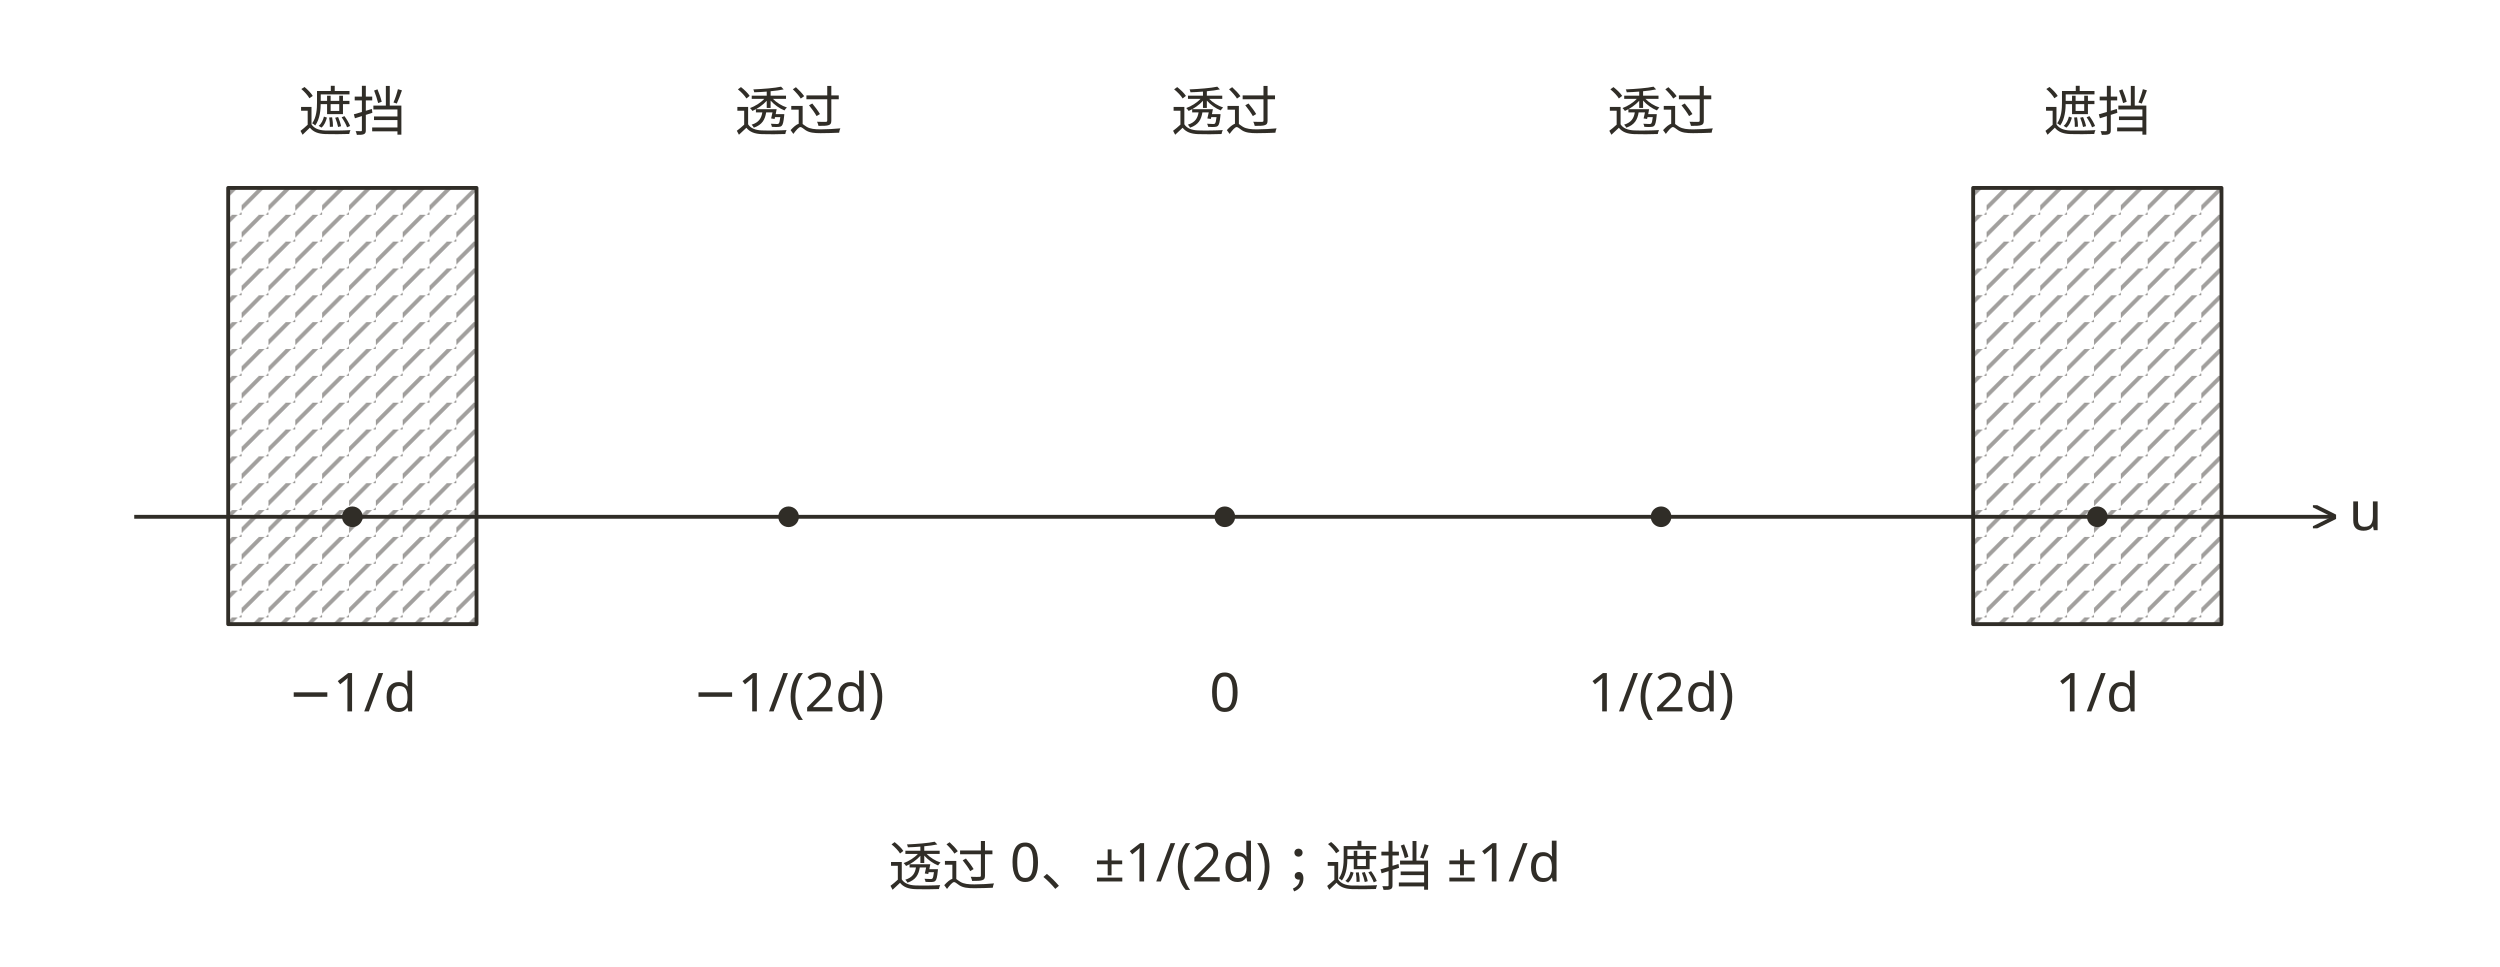
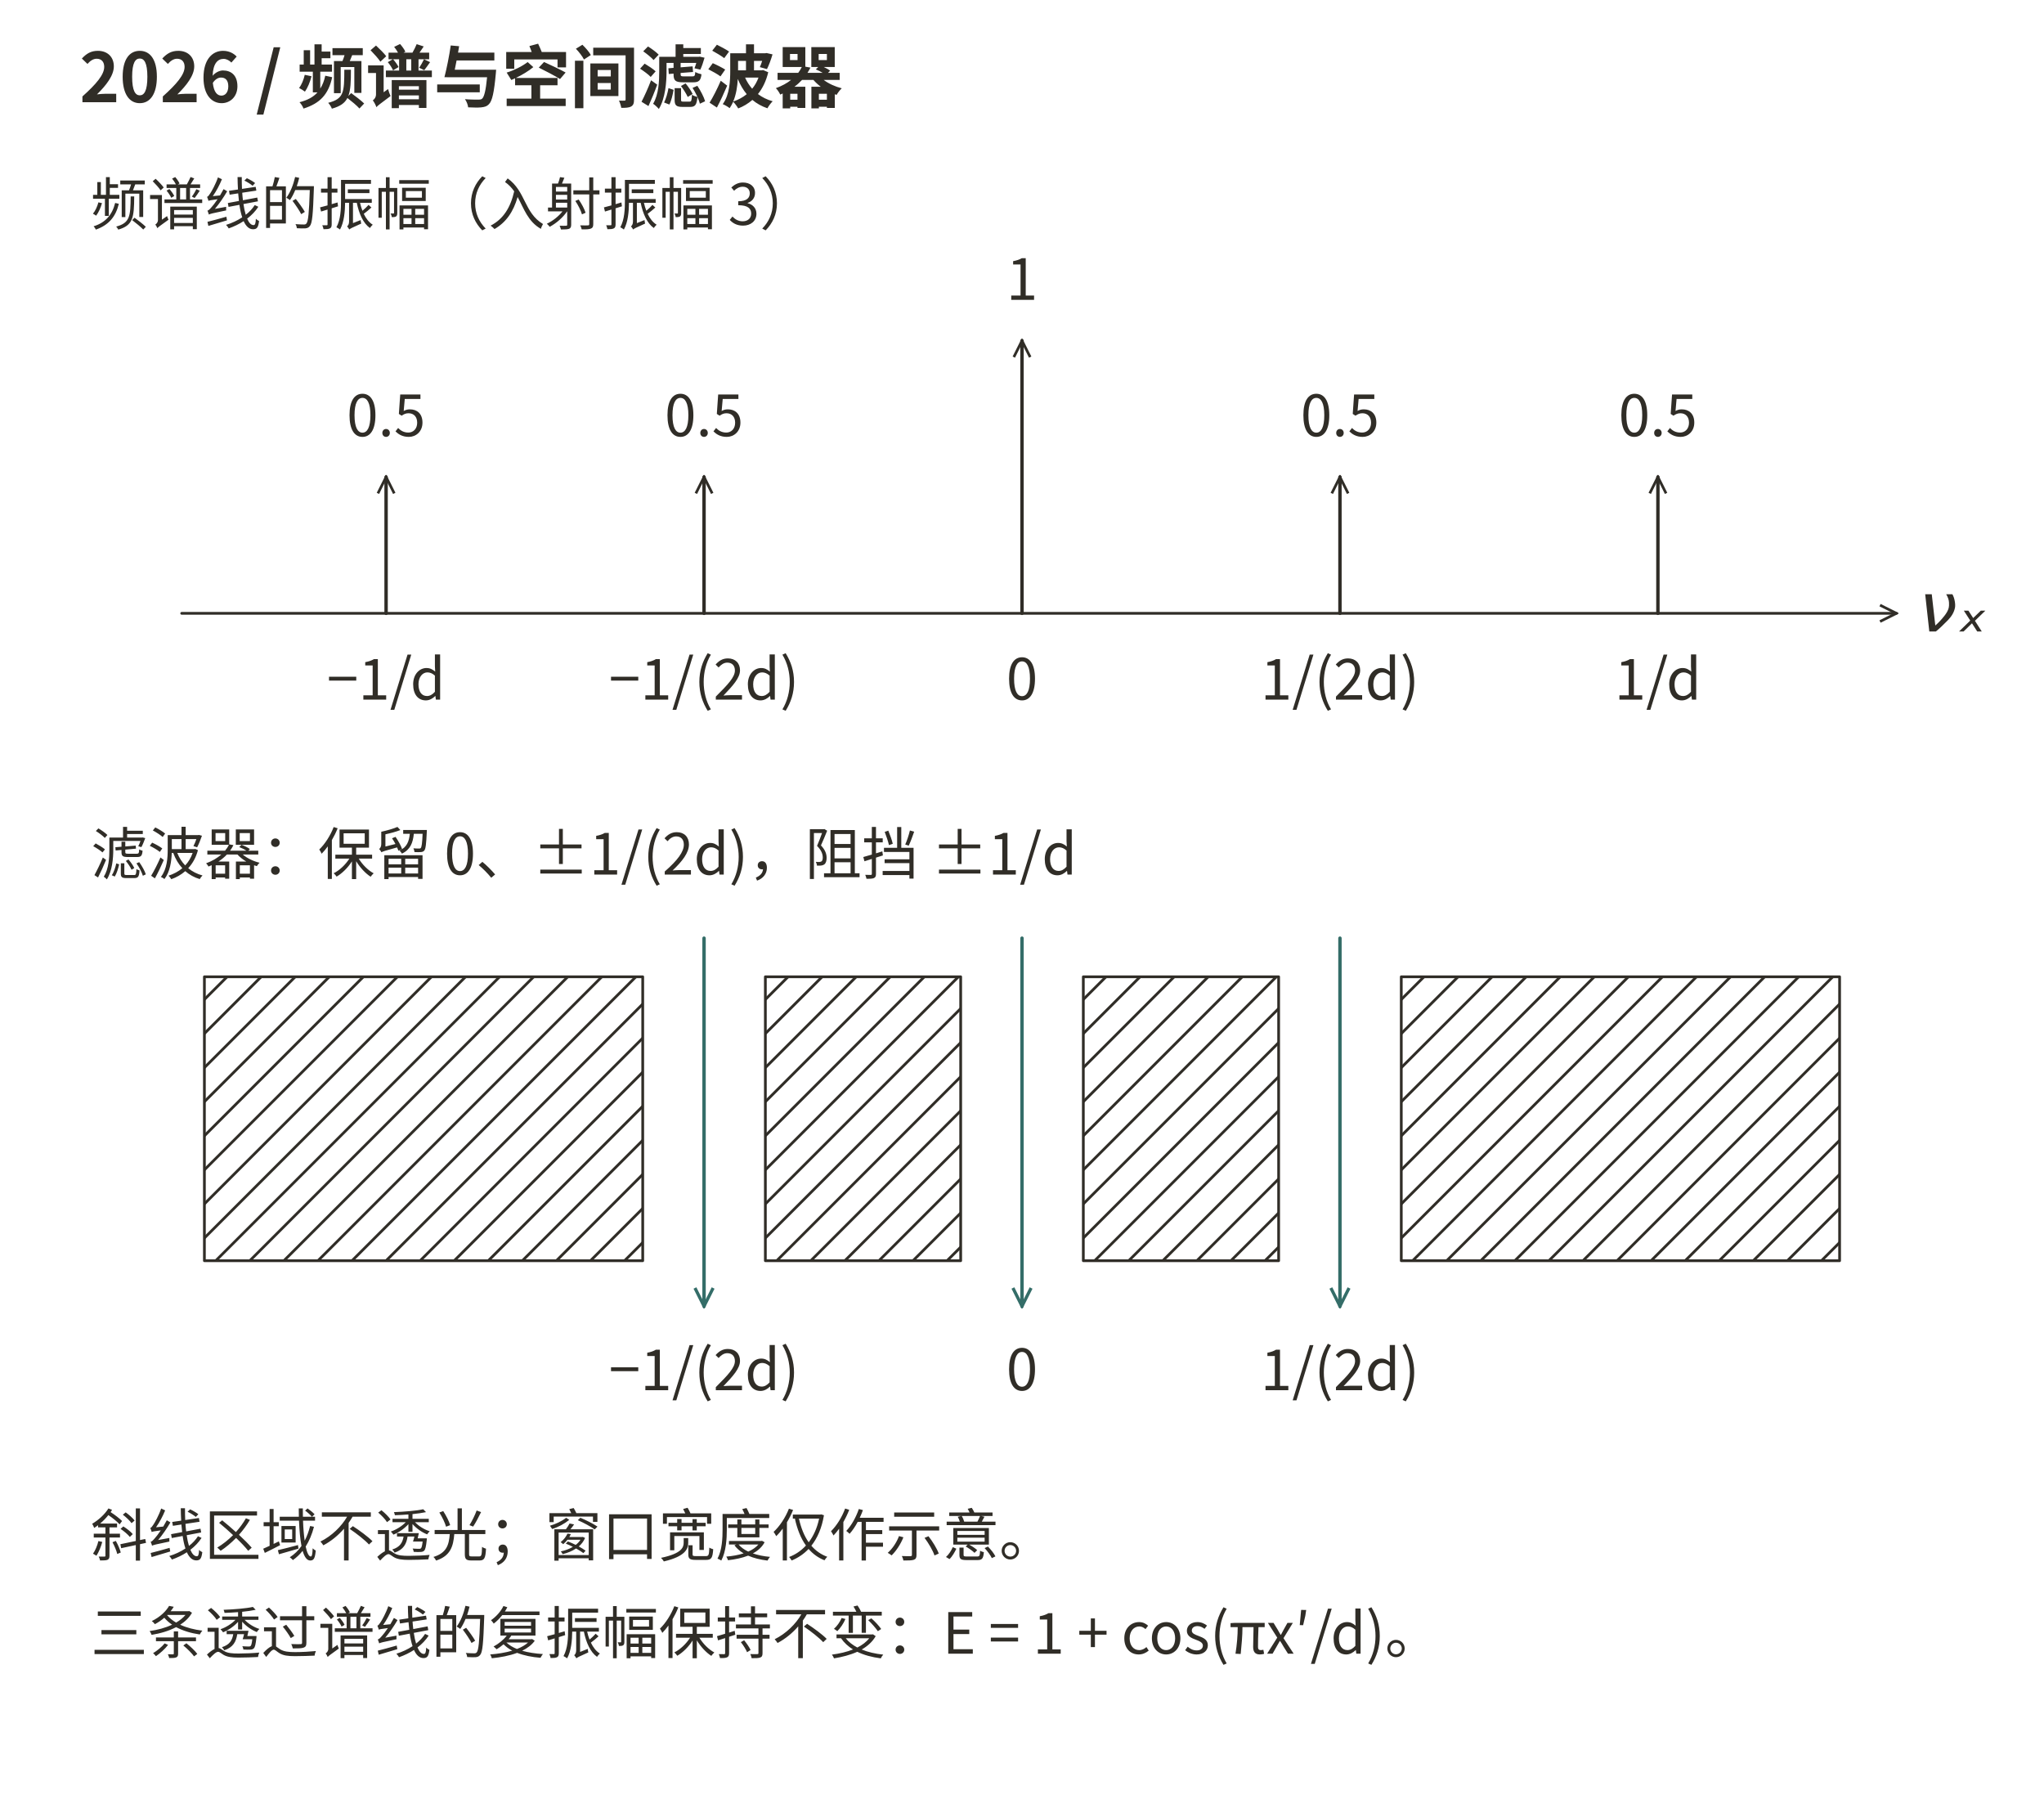
- <svg xmlns="http://www.w3.org/2000/svg" viewBox="0 0 745 288" role="img" aria-labelledby="title">
-   <defs>
-     <marker id="arrow" viewBox="0 0 6 6" refX="5" refY="3" markerWidth="6" markerHeight="6" orient="auto-start-reverse">
-       <path d="M0 0L6 3L0 6" fill="none" stroke="#302d27" stroke-width=".9" />
+ <svg xmlns="http://www.w3.org/2000/svg" width="900" height="790" viewBox="0 0 900 790" role="img" aria-labelledby="title description">
+   <defs>
+     <marker id="arrow" viewBox="0 0 10 10" refX="9" refY="5" markerWidth="9" markerHeight="9" markerUnits="userSpaceOnUse" orient="auto-start-reverse">
+       <path d="M1 1 L9 5 L1 9" fill="none" stroke="#302D27" stroke-width="1.3" />
    </marker>
-     <pattern id="hatch" width="8" height="8" patternUnits="userSpaceOnUse">
-       <path d="M-2 8L8-2M6 10L10 6" stroke="#302d27" stroke-width=".7" opacity=".45" />
-     </pattern>
-   </defs>
-   <style>path,line,rect,circle,ellipse{fill:none;stroke:#302d27;stroke-width:1.15;vector-effect:non-scaling-stroke;stroke-linejoin:round}text{fill:#302d27;stroke:none;font:16px 'Microsoft YaHei','Segoe UI',sans-serif}.small{font-size:13px}</style>
-   <path d="M40 154L695 154" marker-end="url(#arrow)" />
-   <text x="700" y="158" text-anchor="start">u</text>
-   <rect x="68" y="56" width="74" height="130" style="fill:url(#hatch)" />
-   <rect x="588" y="56" width="74" height="130" style="fill:url(#hatch)" />
-   <circle cx="105" cy="154" r="2.5" style="fill:#302d27" />
-   <text x="105" y="212" text-anchor="middle">−1/d</text>
-   <text x="105" y="39" text-anchor="middle">遮挡</text>
-   <circle cx="235" cy="154" r="2.5" style="fill:#302d27" />
-   <text x="235" y="212" text-anchor="middle">−1/(2d)</text>
-   <text x="235" y="39" text-anchor="middle">透过</text>
-   <circle cx="365" cy="154" r="2.5" style="fill:#302d27" />
-   <text x="365" y="212" text-anchor="middle">0</text>
-   <text x="365" y="39" text-anchor="middle">透过</text>
-   <circle cx="495" cy="154" r="2.5" style="fill:#302d27" />
-   <text x="495" y="212" text-anchor="middle">1/(2d)</text>
-   <text x="495" y="39" text-anchor="middle">透过</text>
-   <circle cx="625" cy="154" r="2.5" style="fill:#302d27" />
-   <text x="625" y="212" text-anchor="middle">1/d</text>
-   <text x="625" y="39" text-anchor="middle">遮挡</text>
-   <text x="365" y="264" text-anchor="middle">透过 0、±1/(2d)；遮挡 ±1/d</text>
+     <marker id="answer-arrow" viewBox="0 0 10 10" refX="9" refY="5" markerWidth="10" markerHeight="10" markerUnits="userSpaceOnUse" orient="auto">
+       <path d="M1 1 L9 5 L1 9" fill="none" stroke="#346D68" stroke-width="1.4" />
+     </marker>
+   </defs>
+   <style>
+ .line {fill:none;stroke:#302D27;stroke-width:1.2;stroke-linejoin:round;stroke-linecap:round;vector-effect:non-scaling-stroke}
+ .ray {stroke-width:1.5}
+ .answer {stroke:#346D68;stroke-width:1.5}
+ text {fill:#302D27;font:28px 'Noto Sans CJK SC','Microsoft YaHei',sans-serif}
+ .math {font-family:'DejaVu Sans',sans-serif;font-style:italic;font-size:30px}
+ .heading {font-size:30px;font-weight:600}
+ .note {font-size:25px}
+ .number {font-size:25px;fill:#346D68}
+ .result {fill:#346D68}
+ .caution {fill:#976333}
+ </style>
+   <text x="35" y="45" class="heading" text-anchor="start">2026 / 频谱与空间滤波器</text>
+   <text x="40" y="99" class="note" text-anchor="start">频谱线的振幅（入射振幅 3）</text>
+   <path class="line " d="M80,270 L835,270" marker-end="url(#arrow)" />
+   <style>
+  .secondary{stroke:#976333;stroke-width:1.5}
+  @media (prefers-color-scheme:dark){
+  .line{stroke:#E8DCC3}text{fill:#E8DCC3}.answer{stroke:#9CCBBB}.result,.number{fill:#9CCBBB}
+  .secondary{stroke:#DDB587}.caution{fill:#DDB587}
+  #arrow path{stroke:#E8DCC3}#answer-arrow path{stroke:#9CCBBB}
+  circle[style]{fill:#E8DCC3!important}
+  }
+  </style>
+   <text x="845" y="278" class="math" text-anchor="start">νₓ</text>
+   <path class="line ray" d="M170,270 L170,210" marker-end="url(#arrow)" />
+   <text x="170" y="192" class="note" text-anchor="middle">0.5</text>
+   <text x="170" y="308" class="note" text-anchor="middle">−1/d</text>
+   <path class="line ray" d="M310,270 L310,210" marker-end="url(#arrow)" />
+   <text x="310" y="192" class="note" text-anchor="middle">0.5</text>
+   <text x="310" y="308" class="note" text-anchor="middle">−1/(2d)</text>
+   <path class="line ray" d="M450,270 L450,150" marker-end="url(#arrow)" />
+   <text x="450" y="132" class="note" text-anchor="middle">1</text>
+   <text x="450" y="308" class="note" text-anchor="middle">0</text>
+   <path class="line ray" d="M590,270 L590,210" marker-end="url(#arrow)" />
+   <text x="590" y="192" class="note" text-anchor="middle">0.5</text>
+   <text x="590" y="308" class="note" text-anchor="middle">1/(2d)</text>
+   <path class="line ray" d="M730,270 L730,210" marker-end="url(#arrow)" />
+   <text x="730" y="192" class="note" text-anchor="middle">0.5</text>
+   <text x="730" y="308" class="note" text-anchor="middle">1/d</text>
+   <text x="40" y="385" class="note" text-anchor="start">滤波器：保留 0、±1/(2d)，阻挡 ±1/d</text>
+   <path class="line " d="M90,430 L283,430 L283,555 L90,555 L90,430" />
+   <defs>
+     <clipPath id="h90">
+       <path d="M90 430H283V555H90Z" />
+     </clipPath>
+   </defs>
+   <g clip-path="url(#h90)">
+     <path class="line " d="M-40,555 L85,430" />
+     <path class="line " d="M-25,555 L100,430" />
+     <path class="line " d="M-10,555 L115,430" />
+     <path class="line " d="M5,555 L130,430" />
+     <path class="line " d="M20,555 L145,430" />
+     <path class="line " d="M35,555 L160,430" />
+     <path class="line " d="M50,555 L175,430" />
+     <path class="line " d="M65,555 L190,430" />
+     <path class="line " d="M80,555 L205,430" />
+     <path class="line " d="M95,555 L220,430" />
+     <path class="line " d="M110,555 L235,430" />
+     <path class="line " d="M125,555 L250,430" />
+     <path class="line " d="M140,555 L265,430" />
+     <path class="line " d="M155,555 L280,430" />
+     <path class="line " d="M170,555 L295,430" />
+     <path class="line " d="M185,555 L310,430" />
+     <path class="line " d="M200,555 L325,430" />
+     <path class="line " d="M215,555 L340,430" />
+     <path class="line " d="M230,555 L355,430" />
+     <path class="line " d="M245,555 L370,430" />
+     <path class="line " d="M260,555 L385,430" />
+     <path class="line " d="M275,555 L400,430" />
+     <path class="line " d="M290,555 L415,430" />
+     <path class="line " d="M305,555 L430,430" />
+     <path class="line " d="M320,555 L445,430" />
+     <path class="line " d="M335,555 L460,430" />
+     <path class="line " d="M350,555 L475,430" />
+     <path class="line " d="M365,555 L490,430" />
+     <path class="line " d="M380,555 L505,430" />
+     <path class="line " d="M395,555 L520,430" />
+     <path class="line " d="M410,555 L535,430" />
+   </g>
+   <path class="line " d="M337,430 L423,430 L423,555 L337,555 L337,430" />
+   <defs>
+     <clipPath id="h337">
+       <path d="M337 430H423V555H337Z" />
+     </clipPath>
+   </defs>
+   <g clip-path="url(#h337)">
+     <path class="line " d="M207,555 L332,430" />
+     <path class="line " d="M222,555 L347,430" />
+     <path class="line " d="M237,555 L362,430" />
+     <path class="line " d="M252,555 L377,430" />
+     <path class="line " d="M267,555 L392,430" />
+     <path class="line " d="M282,555 L407,430" />
+     <path class="line " d="M297,555 L422,430" />
+     <path class="line " d="M312,555 L437,430" />
+     <path class="line " d="M327,555 L452,430" />
+     <path class="line " d="M342,555 L467,430" />
+     <path class="line " d="M357,555 L482,430" />
+     <path class="line " d="M372,555 L497,430" />
+     <path class="line " d="M387,555 L512,430" />
+     <path class="line " d="M402,555 L527,430" />
+     <path class="line " d="M417,555 L542,430" />
+     <path class="line " d="M432,555 L557,430" />
+     <path class="line " d="M447,555 L572,430" />
+     <path class="line " d="M462,555 L587,430" />
+     <path class="line " d="M477,555 L602,430" />
+     <path class="line " d="M492,555 L617,430" />
+     <path class="line " d="M507,555 L632,430" />
+     <path class="line " d="M522,555 L647,430" />
+     <path class="line " d="M537,555 L662,430" />
+     <path class="line " d="M552,555 L677,430" />
+   </g>
+   <path class="line " d="M477,430 L563,430 L563,555 L477,555 L477,430" />
+   <defs>
+     <clipPath id="h477">
+       <path d="M477 430H563V555H477Z" />
+     </clipPath>
+   </defs>
+   <g clip-path="url(#h477)">
+     <path class="line " d="M347,555 L472,430" />
+     <path class="line " d="M362,555 L487,430" />
+     <path class="line " d="M377,555 L502,430" />
+     <path class="line " d="M392,555 L517,430" />
+     <path class="line " d="M407,555 L532,430" />
+     <path class="line " d="M422,555 L547,430" />
+     <path class="line " d="M437,555 L562,430" />
+     <path class="line " d="M452,555 L577,430" />
+     <path class="line " d="M467,555 L592,430" />
+     <path class="line " d="M482,555 L607,430" />
+     <path class="line " d="M497,555 L622,430" />
+     <path class="line " d="M512,555 L637,430" />
+     <path class="line " d="M527,555 L652,430" />
+     <path class="line " d="M542,555 L667,430" />
+     <path class="line " d="M557,555 L682,430" />
+     <path class="line " d="M572,555 L697,430" />
+     <path class="line " d="M587,555 L712,430" />
+     <path class="line " d="M602,555 L727,430" />
+     <path class="line " d="M617,555 L742,430" />
+     <path class="line " d="M632,555 L757,430" />
+     <path class="line " d="M647,555 L772,430" />
+     <path class="line " d="M662,555 L787,430" />
+     <path class="line " d="M677,555 L802,430" />
+     <path class="line " d="M692,555 L817,430" />
+   </g>
+   <path class="line " d="M617,430 L810,430 L810,555 L617,555 L617,430" />
+   <defs>
+     <clipPath id="h617">
+       <path d="M617 430H810V555H617Z" />
+     </clipPath>
+   </defs>
+   <g clip-path="url(#h617)">
+     <path class="line " d="M487,555 L612,430" />
+     <path class="line " d="M502,555 L627,430" />
+     <path class="line " d="M517,555 L642,430" />
+     <path class="line " d="M532,555 L657,430" />
+     <path class="line " d="M547,555 L672,430" />
+     <path class="line " d="M562,555 L687,430" />
+     <path class="line " d="M577,555 L702,430" />
+     <path class="line " d="M592,555 L717,430" />
+     <path class="line " d="M607,555 L732,430" />
+     <path class="line " d="M622,555 L747,430" />
+     <path class="line " d="M637,555 L762,430" />
+     <path class="line " d="M652,555 L777,430" />
+     <path class="line " d="M667,555 L792,430" />
+     <path class="line " d="M682,555 L807,430" />
+     <path class="line " d="M697,555 L822,430" />
+     <path class="line " d="M712,555 L837,430" />
+     <path class="line " d="M727,555 L852,430" />
+     <path class="line " d="M742,555 L867,430" />
+     <path class="line " d="M757,555 L882,430" />
+     <path class="line " d="M772,555 L897,430" />
+     <path class="line " d="M787,555 L912,430" />
+     <path class="line " d="M802,555 L927,430" />
+     <path class="line " d="M817,555 L942,430" />
+     <path class="line " d="M832,555 L957,430" />
+     <path class="line " d="M847,555 L972,430" />
+     <path class="line " d="M862,555 L987,430" />
+     <path class="line " d="M877,555 L1002,430" />
+     <path class="line " d="M892,555 L1017,430" />
+     <path class="line " d="M907,555 L1032,430" />
+     <path class="line " d="M922,555 L1047,430" />
+     <path class="line " d="M937,555 L1062,430" />
+   </g>
+   <path class="line answer" d="M310,413 L310,575" marker-end="url(#answer-arrow)" />
+   <text x="310" y="612" class="note" text-anchor="middle">−1/(2d)</text>
+   <path class="line answer" d="M450,413 L450,575" marker-end="url(#answer-arrow)" />
+   <text x="450" y="612" class="note" text-anchor="middle">0</text>
+   <path class="line answer" d="M590,413 L590,575" marker-end="url(#answer-arrow)" />
+   <text x="590" y="612" class="note" text-anchor="middle">1/(2d)</text>
+   <text x="40" y="685" class="note" text-anchor="start">斜线区域不透光；窗口宽度仅作示意。</text>
+   <text x="40" y="728" class="note" text-anchor="start">三条透过谱线的复振幅保持不变：E = 1 + cos(πx′/d)。</text>
</svg>
